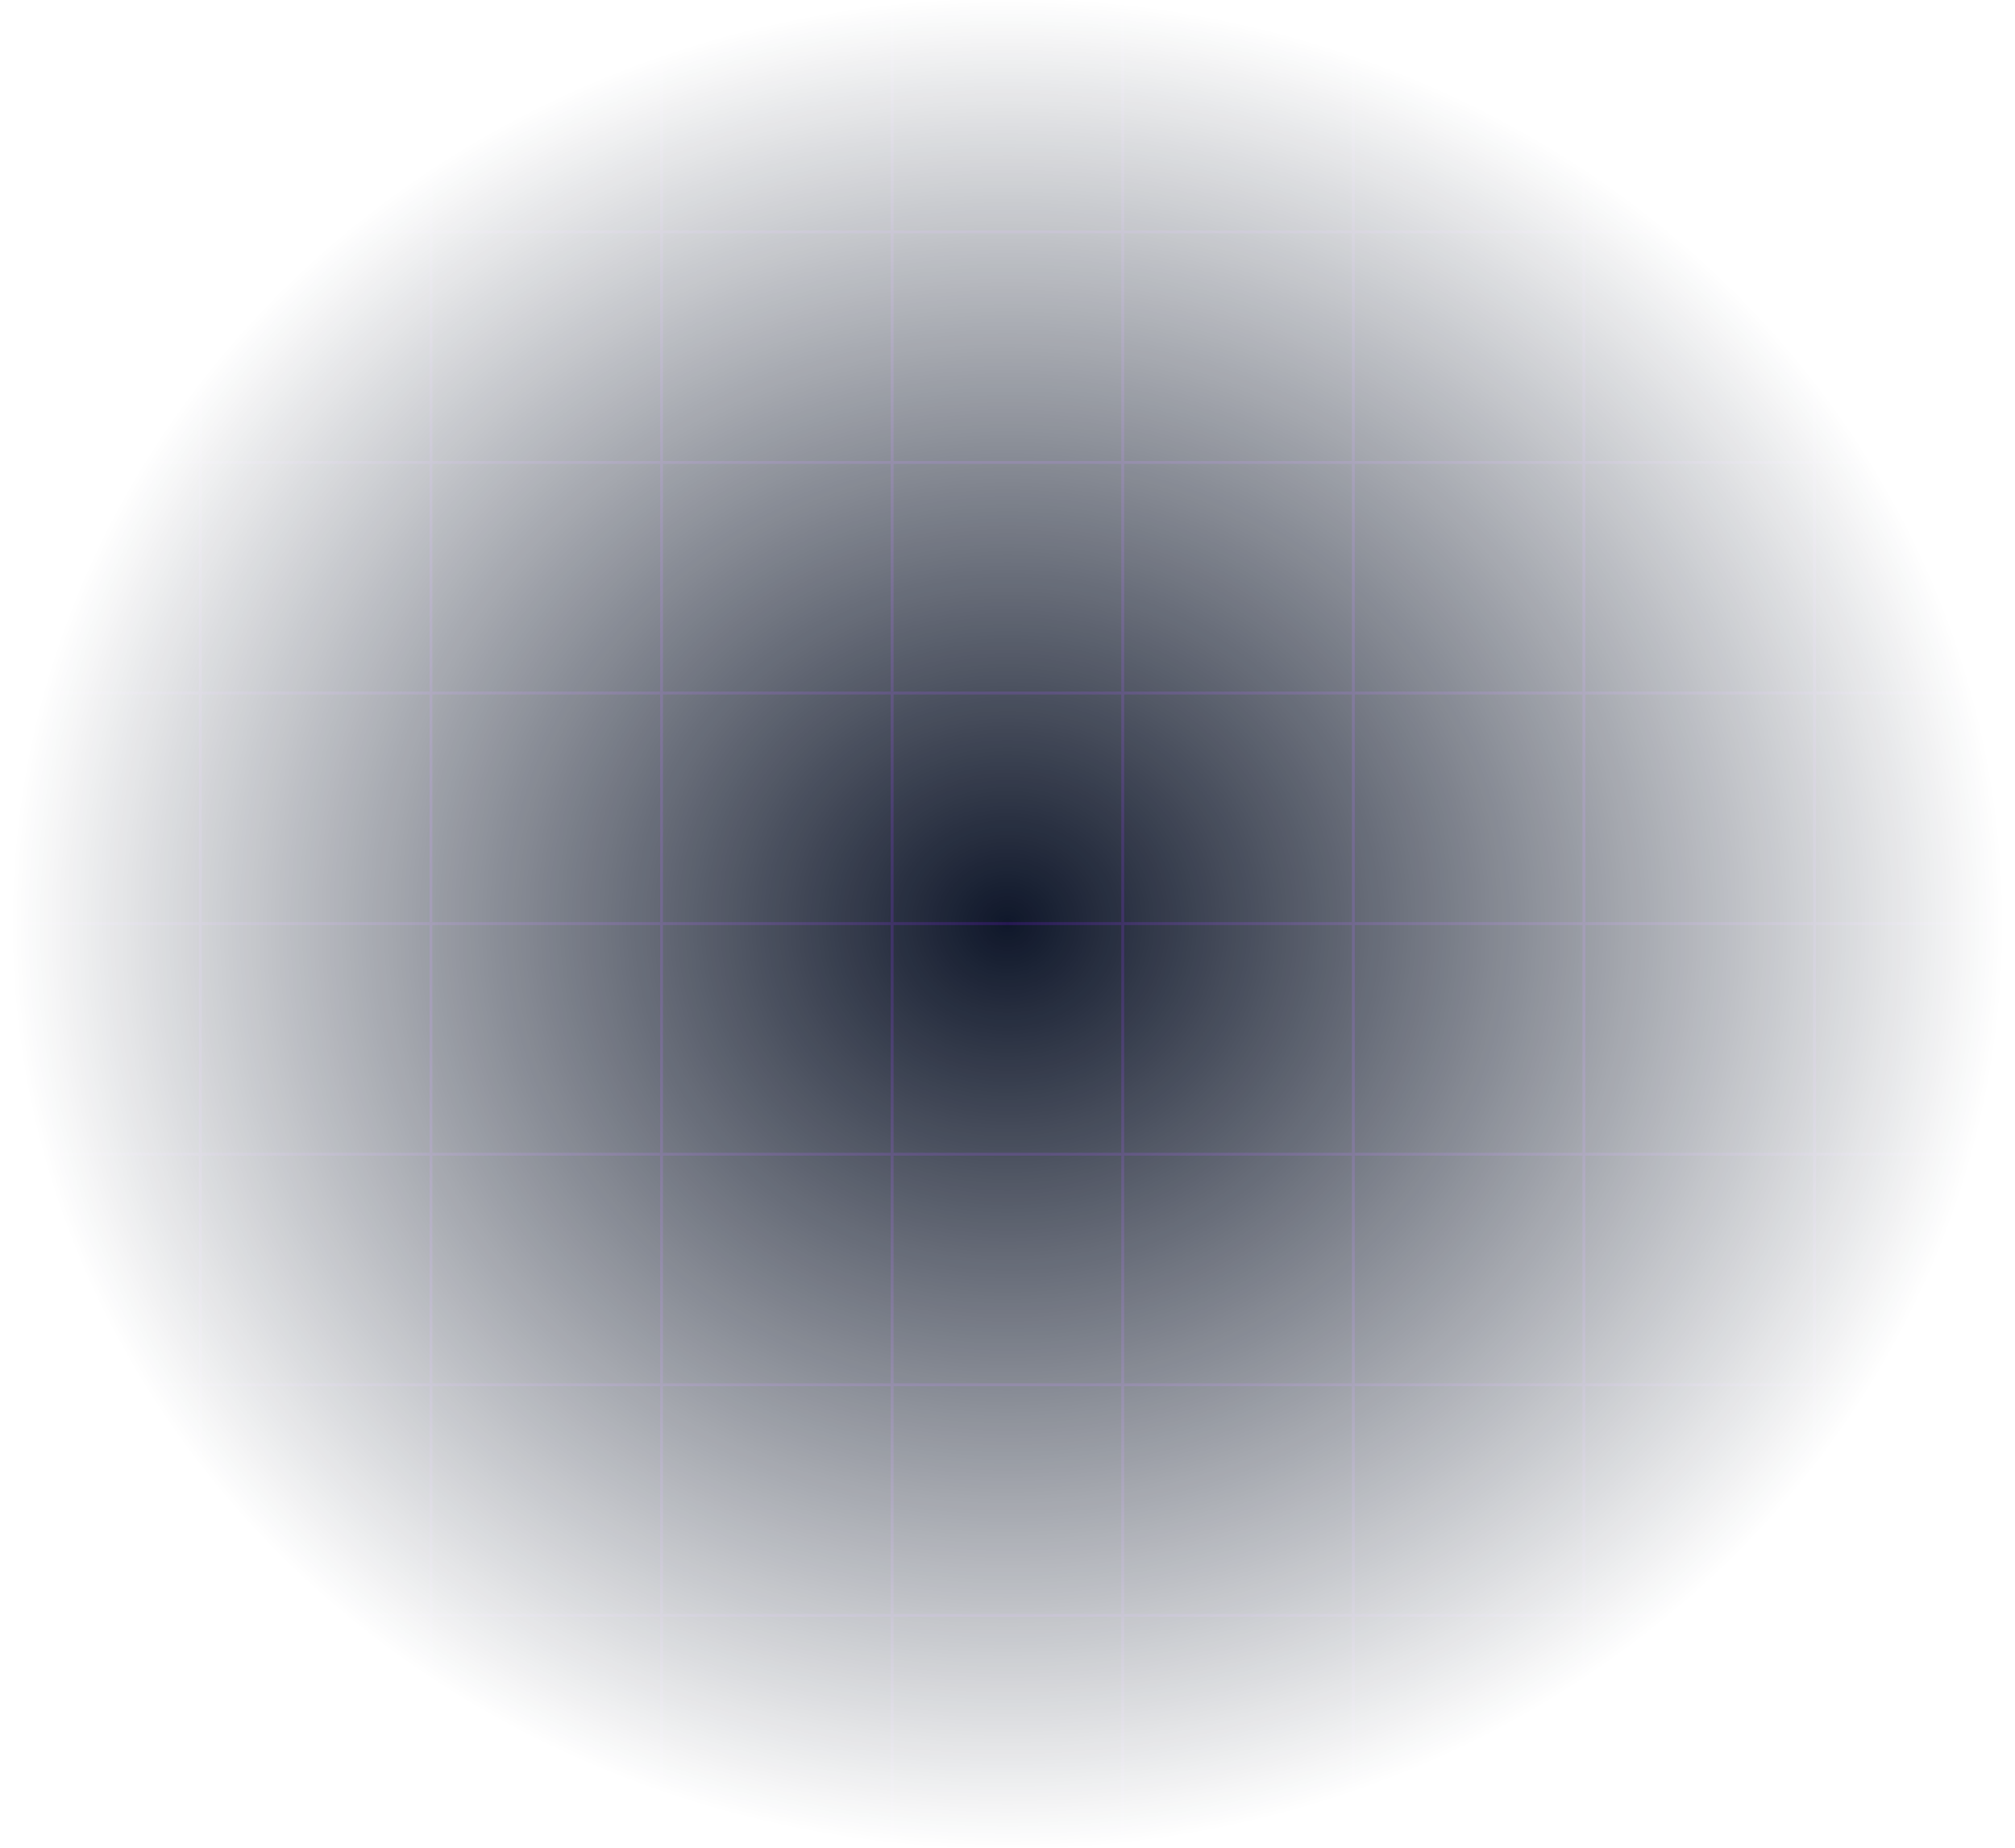
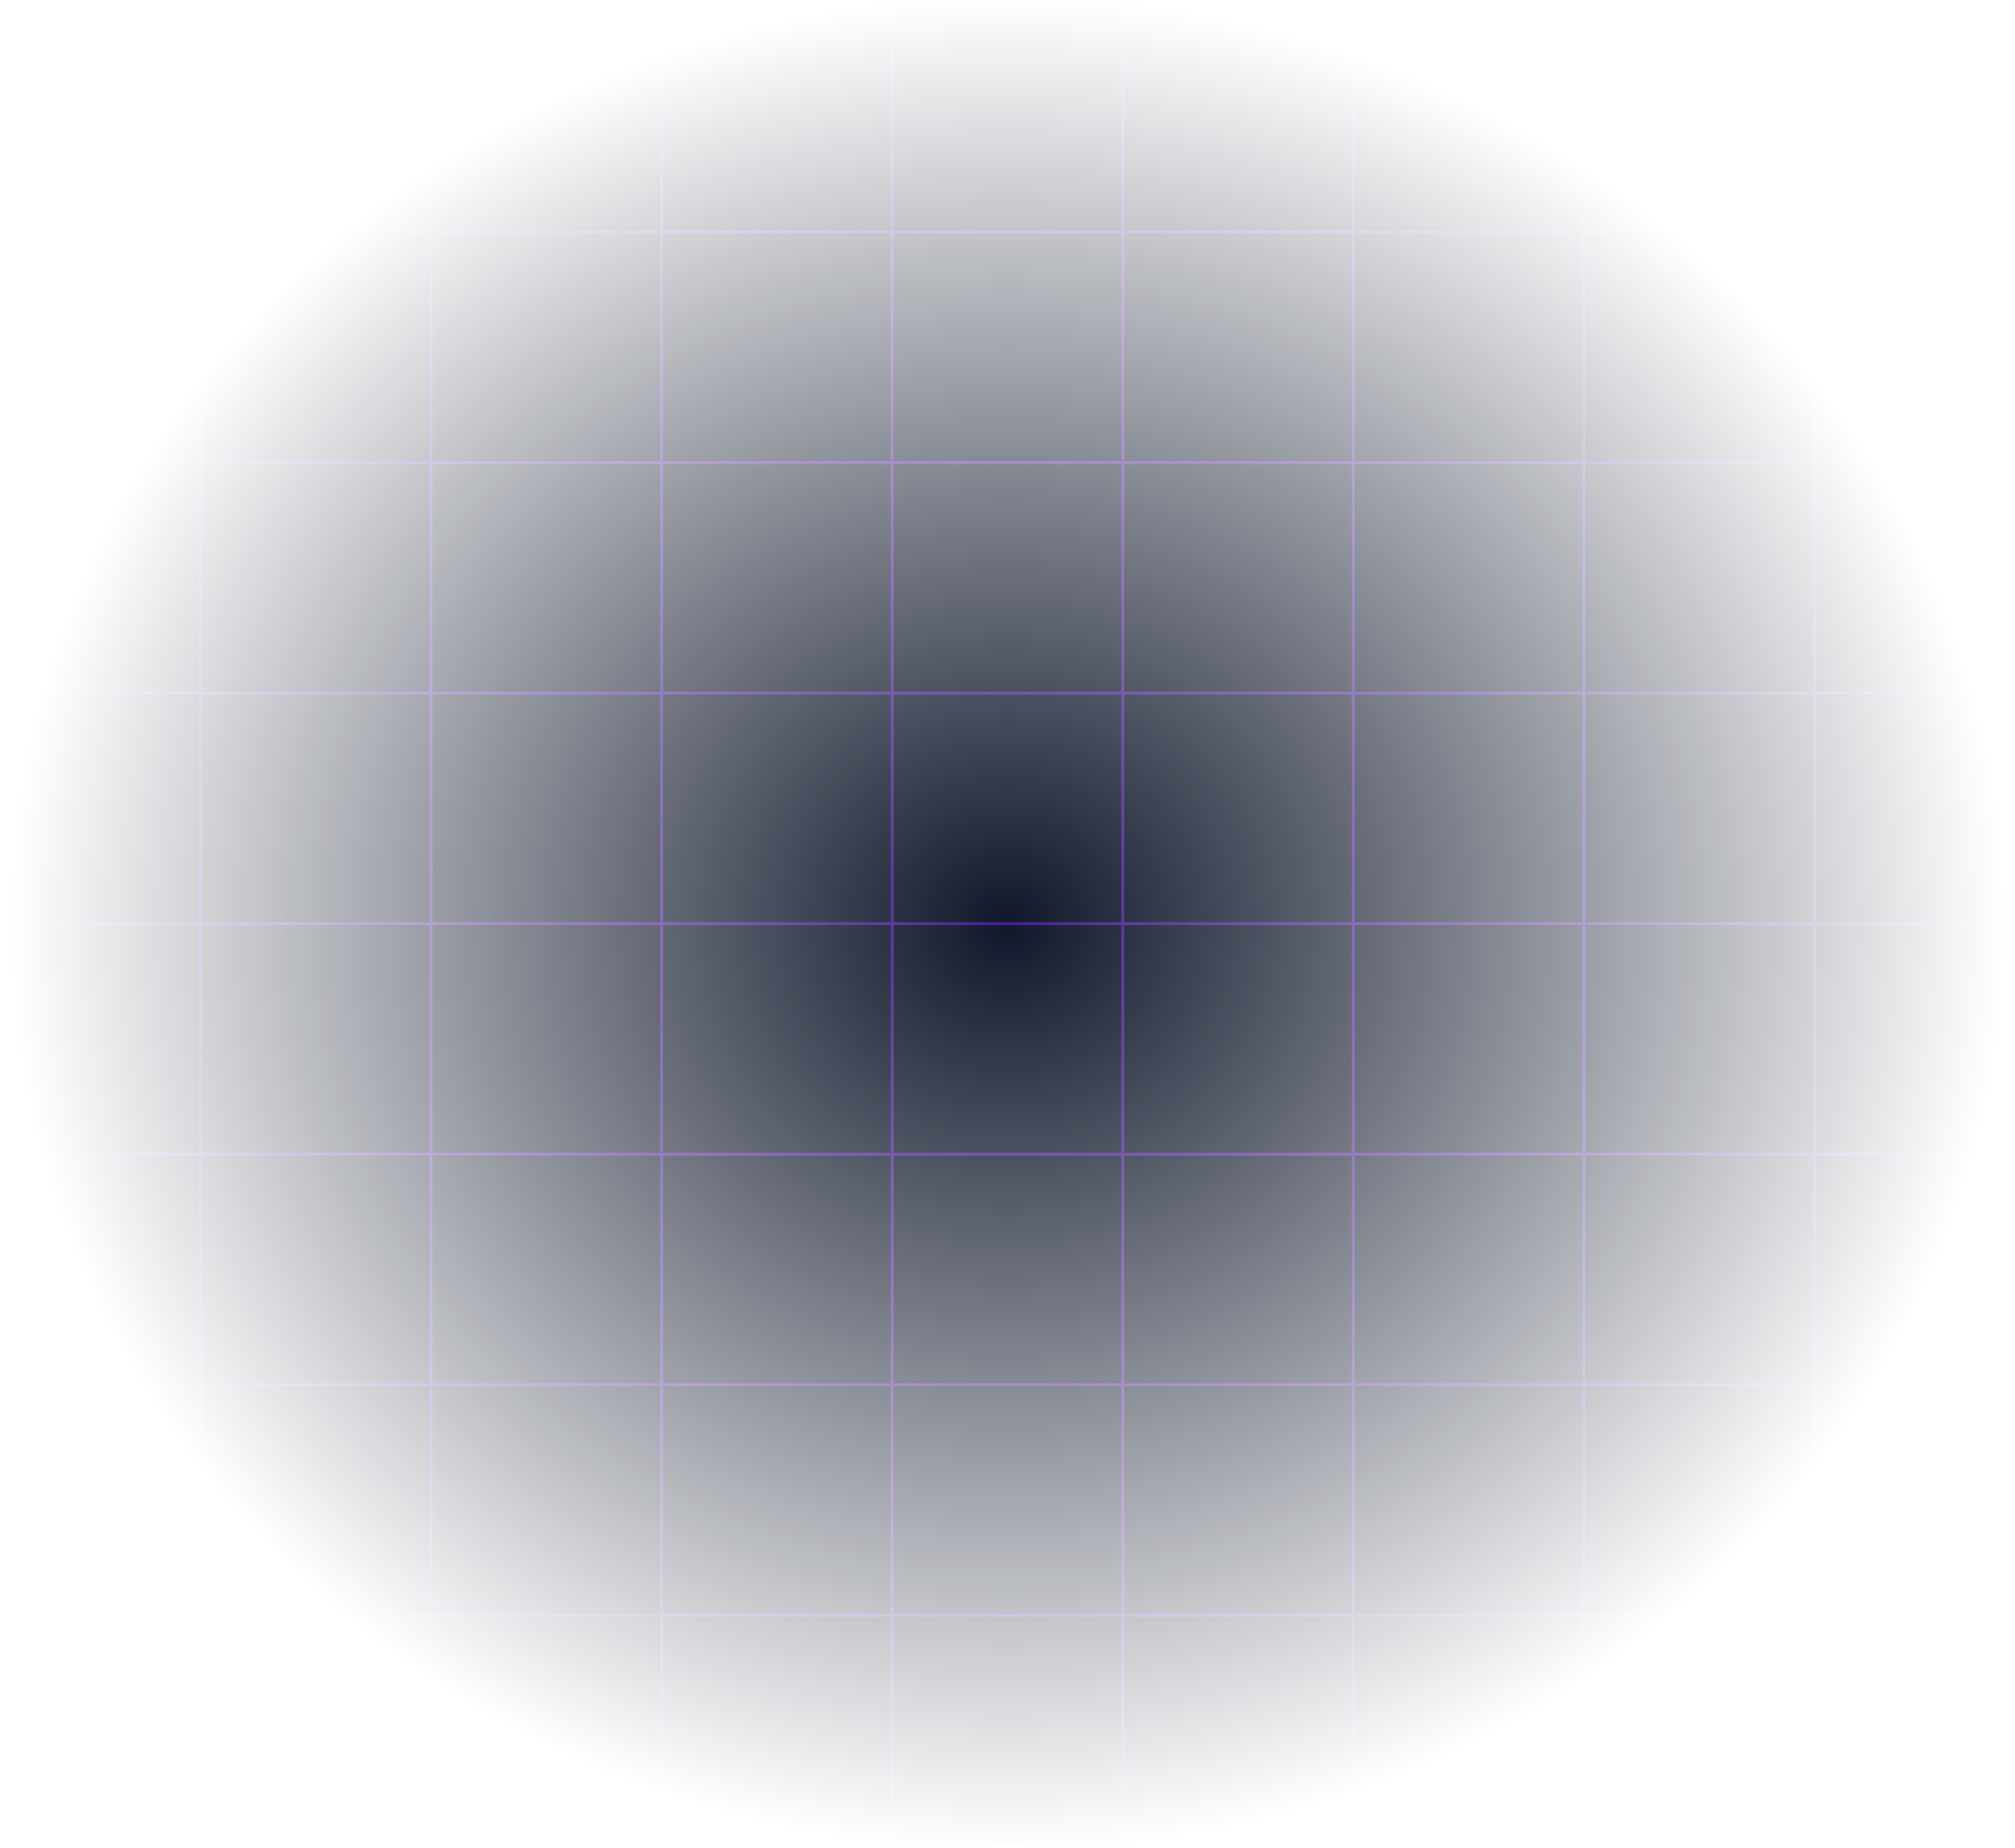
<svg xmlns="http://www.w3.org/2000/svg" width="734" height="673" viewBox="0 0 734 673" fill="none">
  <mask id="mask0_2204_455" style="mask-type:alpha" maskUnits="userSpaceOnUse" x="0" y="0" width="734" height="673">
    <rect x="0.5" width="733" height="673" fill="url(#paint0_radial_2204_455)" />
  </mask>
  <g mask="url(#mask0_2204_455)">
    <rect x="-11.5" width="85" height="85" fill="#0F172A" />
-     <rect x="-11" y="0.5" width="84" height="84" stroke="#4C1D95" stroke-opacity="0.4" />
+     <rect x="-11" y="0.5" width="84" height="84" stroke="#4C1D95" strokeOpacity="0.4" />
    <rect x="72.5" width="85" height="85" fill="#0F172A" />
-     <rect x="73" y="0.5" width="84" height="84" stroke="#4C1D95" stroke-opacity="0.4" />
+     <rect x="73" y="0.5" width="84" height="84" stroke="#4C1D95" strokeOpacity="0.4" />
    <rect x="156.5" width="85" height="85" fill="#0F172A" />
-     <rect x="157" y="0.5" width="84" height="84" stroke="#4C1D95" stroke-opacity="0.4" />
+     <rect x="157" y="0.5" width="84" height="84" stroke="#4C1D95" strokeOpacity="0.4" />
    <rect x="240.5" width="85" height="85" fill="#0F172A" />
-     <rect x="241" y="0.5" width="84" height="84" stroke="#4C1D95" stroke-opacity="0.4" />
+     <rect x="241" y="0.5" width="84" height="84" stroke="#4C1D95" strokeOpacity="0.4" />
    <rect x="324.5" width="85" height="85" fill="#0F172A" />
-     <rect x="325" y="0.5" width="84" height="84" stroke="#4C1D95" stroke-opacity="0.4" />
+     <rect x="325" y="0.5" width="84" height="84" stroke="#4C1D95" strokeOpacity="0.4" />
    <rect x="408.5" width="85" height="85" fill="#0F172A" />
-     <rect x="409" y="0.5" width="84" height="84" stroke="#4C1D95" stroke-opacity="0.4" />
+     <rect x="409" y="0.5" width="84" height="84" stroke="#4C1D95" strokeOpacity="0.4" />
    <rect x="492.5" width="85" height="85" fill="#0F172A" />
-     <rect x="493" y="0.5" width="84" height="84" stroke="#4C1D95" stroke-opacity="0.4" />
+     <rect x="493" y="0.5" width="84" height="84" stroke="#4C1D95" strokeOpacity="0.4" />
    <rect x="576.5" width="85" height="85" fill="#0F172A" />
-     <rect x="577" y="0.5" width="84" height="84" stroke="#4C1D95" stroke-opacity="0.4" />
+     <rect x="577" y="0.5" width="84" height="84" stroke="#4C1D95" strokeOpacity="0.4" />
    <rect x="660.5" width="85" height="85" fill="#0F172A" />
-     <rect x="661" y="0.5" width="84" height="84" stroke="#4C1D95" stroke-opacity="0.4" />
+     <rect x="661" y="0.5" width="84" height="84" stroke="#4C1D95" strokeOpacity="0.4" />
    <rect x="-11.5" y="84" width="85" height="85" fill="#0F172A" />
-     <rect x="-11" y="84.5" width="84" height="84" stroke="#4C1D95" stroke-opacity="0.4" />
+     <rect x="-11" y="84.5" width="84" height="84" stroke="#4C1D95" strokeOpacity="0.4" />
    <rect x="72.5" y="84" width="85" height="85" fill="#0F172A" />
-     <rect x="73" y="84.5" width="84" height="84" stroke="#4C1D95" stroke-opacity="0.4" />
+     <rect x="73" y="84.5" width="84" height="84" stroke="#4C1D95" strokeOpacity="0.4" />
    <rect x="156.5" y="84" width="85" height="85" fill="#0F172A" />
-     <rect x="157" y="84.5" width="84" height="84" stroke="#4C1D95" stroke-opacity="0.4" />
+     <rect x="157" y="84.5" width="84" height="84" stroke="#4C1D95" strokeOpacity="0.4" />
    <rect x="240.5" y="84" width="85" height="85" fill="#0F172A" />
-     <rect x="241" y="84.5" width="84" height="84" stroke="#4C1D95" stroke-opacity="0.4" />
+     <rect x="241" y="84.5" width="84" height="84" stroke="#4C1D95" strokeOpacity="0.4" />
    <rect x="324.5" y="84" width="85" height="85" fill="#0F172A" />
-     <rect x="325" y="84.5" width="84" height="84" stroke="#4C1D95" stroke-opacity="0.4" />
+     <rect x="325" y="84.5" width="84" height="84" stroke="#4C1D95" strokeOpacity="0.4" />
    <rect x="408.5" y="84" width="85" height="85" fill="#0F172A" />
-     <rect x="409" y="84.5" width="84" height="84" stroke="#4C1D95" stroke-opacity="0.4" />
+     <rect x="409" y="84.5" width="84" height="84" stroke="#4C1D95" strokeOpacity="0.4" />
    <rect x="492.5" y="84" width="85" height="85" fill="#0F172A" />
-     <rect x="493" y="84.5" width="84" height="84" stroke="#4C1D95" stroke-opacity="0.4" />
+     <rect x="493" y="84.5" width="84" height="84" stroke="#4C1D95" strokeOpacity="0.4" />
    <rect x="576.5" y="84" width="85" height="85" fill="#0F172A" />
-     <rect x="577" y="84.5" width="84" height="84" stroke="#4C1D95" stroke-opacity="0.4" />
+     <rect x="577" y="84.5" width="84" height="84" stroke="#4C1D95" strokeOpacity="0.4" />
    <rect x="660.5" y="84" width="85" height="85" fill="#0F172A" />
-     <rect x="661" y="84.5" width="84" height="84" stroke="#4C1D95" stroke-opacity="0.4" />
+     <rect x="661" y="84.5" width="84" height="84" stroke="#4C1D95" strokeOpacity="0.4" />
    <rect x="-11.5" y="168" width="85" height="85" fill="#0F172A" />
-     <rect x="-11" y="168.5" width="84" height="84" stroke="#4C1D95" stroke-opacity="0.4" />
+     <rect x="-11" y="168.5" width="84" height="84" stroke="#4C1D95" strokeOpacity="0.4" />
    <rect x="72.5" y="168" width="85" height="85" fill="#0F172A" />
-     <rect x="73" y="168.5" width="84" height="84" stroke="#4C1D95" stroke-opacity="0.4" />
+     <rect x="73" y="168.5" width="84" height="84" stroke="#4C1D95" strokeOpacity="0.4" />
    <rect x="156.5" y="168" width="85" height="85" fill="#0F172A" />
-     <rect x="157" y="168.5" width="84" height="84" stroke="#4C1D95" stroke-opacity="0.4" />
+     <rect x="157" y="168.5" width="84" height="84" stroke="#4C1D95" strokeOpacity="0.4" />
    <rect x="240.5" y="168" width="85" height="85" fill="#0F172A" />
-     <rect x="241" y="168.5" width="84" height="84" stroke="#4C1D95" stroke-opacity="0.4" />
+     <rect x="241" y="168.5" width="84" height="84" stroke="#4C1D95" strokeOpacity="0.4" />
    <rect x="324.5" y="168" width="85" height="85" fill="#0F172A" />
-     <rect x="325" y="168.5" width="84" height="84" stroke="#4C1D95" stroke-opacity="0.4" />
+     <rect x="325" y="168.5" width="84" height="84" stroke="#4C1D95" strokeOpacity="0.4" />
    <rect x="408.5" y="168" width="85" height="85" fill="#0F172A" />
-     <rect x="409" y="168.5" width="84" height="84" stroke="#4C1D95" stroke-opacity="0.4" />
+     <rect x="409" y="168.5" width="84" height="84" stroke="#4C1D95" strokeOpacity="0.4" />
    <rect x="492.5" y="168" width="85" height="85" fill="#0F172A" />
-     <rect x="493" y="168.5" width="84" height="84" stroke="#4C1D95" stroke-opacity="0.4" />
+     <rect x="493" y="168.5" width="84" height="84" stroke="#4C1D95" strokeOpacity="0.4" />
    <rect x="576.5" y="168" width="85" height="85" fill="#0F172A" />
-     <rect x="577" y="168.5" width="84" height="84" stroke="#4C1D95" stroke-opacity="0.4" />
+     <rect x="577" y="168.5" width="84" height="84" stroke="#4C1D95" strokeOpacity="0.4" />
    <rect x="660.5" y="168" width="85" height="85" fill="#0F172A" />
-     <rect x="661" y="168.5" width="84" height="84" stroke="#4C1D95" stroke-opacity="0.4" />
+     <rect x="661" y="168.5" width="84" height="84" stroke="#4C1D95" strokeOpacity="0.4" />
    <rect x="-11.5" y="252" width="85" height="85" fill="#0F172A" />
-     <rect x="-11" y="252.5" width="84" height="84" stroke="#4C1D95" stroke-opacity="0.4" />
+     <rect x="-11" y="252.5" width="84" height="84" stroke="#4C1D95" strokeOpacity="0.4" />
    <rect x="72.5" y="252" width="85" height="85" fill="#0F172A" />
-     <rect x="73" y="252.5" width="84" height="84" stroke="#4C1D95" stroke-opacity="0.4" />
+     <rect x="73" y="252.5" width="84" height="84" stroke="#4C1D95" strokeOpacity="0.4" />
    <rect x="156.5" y="252" width="85" height="85" fill="#0F172A" />
-     <rect x="157" y="252.5" width="84" height="84" stroke="#4C1D95" stroke-opacity="0.4" />
+     <rect x="157" y="252.5" width="84" height="84" stroke="#4C1D95" strokeOpacity="0.4" />
    <rect x="240.5" y="252" width="85" height="85" fill="#0F172A" />
-     <rect x="241" y="252.5" width="84" height="84" stroke="#4C1D95" stroke-opacity="0.4" />
+     <rect x="241" y="252.5" width="84" height="84" stroke="#4C1D95" strokeOpacity="0.4" />
    <rect x="324.5" y="252" width="85" height="85" fill="#0F172A" />
-     <rect x="325" y="252.5" width="84" height="84" stroke="#4C1D95" stroke-opacity="0.4" />
+     <rect x="325" y="252.5" width="84" height="84" stroke="#4C1D95" strokeOpacity="0.4" />
    <rect x="408.5" y="252" width="85" height="85" fill="#0F172A" />
-     <rect x="409" y="252.5" width="84" height="84" stroke="#4C1D95" stroke-opacity="0.4" />
+     <rect x="409" y="252.5" width="84" height="84" stroke="#4C1D95" strokeOpacity="0.4" />
    <rect x="492.5" y="252" width="85" height="85" fill="#0F172A" />
-     <rect x="493" y="252.5" width="84" height="84" stroke="#4C1D95" stroke-opacity="0.4" />
+     <rect x="493" y="252.5" width="84" height="84" stroke="#4C1D95" strokeOpacity="0.4" />
    <rect x="576.5" y="252" width="85" height="85" fill="#0F172A" />
-     <rect x="577" y="252.5" width="84" height="84" stroke="#4C1D95" stroke-opacity="0.4" />
+     <rect x="577" y="252.5" width="84" height="84" stroke="#4C1D95" strokeOpacity="0.4" />
    <rect x="660.5" y="252" width="85" height="85" fill="#0F172A" />
-     <rect x="661" y="252.5" width="84" height="84" stroke="#4C1D95" stroke-opacity="0.4" />
+     <rect x="661" y="252.5" width="84" height="84" stroke="#4C1D95" strokeOpacity="0.4" />
    <rect x="-11.5" y="336" width="85" height="85" fill="#0F172A" />
-     <rect x="-11" y="336.5" width="84" height="84" stroke="#4C1D95" stroke-opacity="0.4" />
+     <rect x="-11" y="336.5" width="84" height="84" stroke="#4C1D95" strokeOpacity="0.4" />
    <rect x="72.5" y="336" width="85" height="85" fill="#0F172A" />
-     <rect x="73" y="336.5" width="84" height="84" stroke="#4C1D95" stroke-opacity="0.4" />
+     <rect x="73" y="336.5" width="84" height="84" stroke="#4C1D95" strokeOpacity="0.4" />
    <rect x="156.5" y="336" width="85" height="85" fill="#0F172A" />
-     <rect x="157" y="336.5" width="84" height="84" stroke="#4C1D95" stroke-opacity="0.4" />
+     <rect x="157" y="336.5" width="84" height="84" stroke="#4C1D95" strokeOpacity="0.4" />
    <rect x="240.5" y="336" width="85" height="85" fill="#0F172A" />
-     <rect x="241" y="336.5" width="84" height="84" stroke="#4C1D95" stroke-opacity="0.4" />
+     <rect x="241" y="336.5" width="84" height="84" stroke="#4C1D95" strokeOpacity="0.4" />
    <rect x="324.5" y="336" width="85" height="85" fill="#0F172A" />
-     <rect x="325" y="336.5" width="84" height="84" stroke="#4C1D95" stroke-opacity="0.4" />
+     <rect x="325" y="336.5" width="84" height="84" stroke="#4C1D95" strokeOpacity="0.4" />
    <rect x="408.5" y="336" width="85" height="85" fill="#0F172A" />
-     <rect x="409" y="336.5" width="84" height="84" stroke="#4C1D95" stroke-opacity="0.4" />
+     <rect x="409" y="336.5" width="84" height="84" stroke="#4C1D95" strokeOpacity="0.4" />
    <rect x="492.5" y="336" width="85" height="85" fill="#0F172A" />
-     <rect x="493" y="336.5" width="84" height="84" stroke="#4C1D95" stroke-opacity="0.4" />
+     <rect x="493" y="336.5" width="84" height="84" stroke="#4C1D95" strokeOpacity="0.4" />
    <rect x="576.5" y="336" width="85" height="85" fill="#0F172A" />
-     <rect x="577" y="336.5" width="84" height="84" stroke="#4C1D95" stroke-opacity="0.4" />
+     <rect x="577" y="336.5" width="84" height="84" stroke="#4C1D95" strokeOpacity="0.4" />
    <rect x="660.5" y="336" width="85" height="85" fill="#0F172A" />
-     <rect x="661" y="336.5" width="84" height="84" stroke="#4C1D95" stroke-opacity="0.4" />
+     <rect x="661" y="336.5" width="84" height="84" stroke="#4C1D95" strokeOpacity="0.4" />
    <rect x="-11.5" y="420" width="85" height="85" fill="#0F172A" />
-     <rect x="-11" y="420.5" width="84" height="84" stroke="#4C1D95" stroke-opacity="0.4" />
+     <rect x="-11" y="420.5" width="84" height="84" stroke="#4C1D95" strokeOpacity="0.4" />
    <rect x="72.5" y="420" width="85" height="85" fill="#0F172A" />
-     <rect x="73" y="420.5" width="84" height="84" stroke="#4C1D95" stroke-opacity="0.4" />
+     <rect x="73" y="420.5" width="84" height="84" stroke="#4C1D95" strokeOpacity="0.4" />
    <rect x="156.5" y="420" width="85" height="85" fill="#0F172A" />
-     <rect x="157" y="420.5" width="84" height="84" stroke="#4C1D95" stroke-opacity="0.4" />
+     <rect x="157" y="420.5" width="84" height="84" stroke="#4C1D95" strokeOpacity="0.4" />
    <rect x="240.5" y="420" width="85" height="85" fill="#0F172A" />
-     <rect x="241" y="420.5" width="84" height="84" stroke="#4C1D95" stroke-opacity="0.4" />
+     <rect x="241" y="420.5" width="84" height="84" stroke="#4C1D95" strokeOpacity="0.4" />
    <rect x="324.5" y="420" width="85" height="85" fill="#0F172A" />
-     <rect x="325" y="420.5" width="84" height="84" stroke="#4C1D95" stroke-opacity="0.4" />
+     <rect x="325" y="420.5" width="84" height="84" stroke="#4C1D95" strokeOpacity="0.4" />
    <rect x="408.5" y="420" width="85" height="85" fill="#0F172A" />
-     <rect x="409" y="420.5" width="84" height="84" stroke="#4C1D95" stroke-opacity="0.4" />
+     <rect x="409" y="420.5" width="84" height="84" stroke="#4C1D95" strokeOpacity="0.4" />
    <rect x="492.5" y="420" width="85" height="85" fill="#0F172A" />
-     <rect x="493" y="420.5" width="84" height="84" stroke="#4C1D95" stroke-opacity="0.4" />
+     <rect x="493" y="420.5" width="84" height="84" stroke="#4C1D95" strokeOpacity="0.4" />
    <rect x="576.5" y="420" width="85" height="85" fill="#0F172A" />
-     <rect x="577" y="420.5" width="84" height="84" stroke="#4C1D95" stroke-opacity="0.4" />
+     <rect x="577" y="420.5" width="84" height="84" stroke="#4C1D95" strokeOpacity="0.4" />
    <rect x="660.5" y="420" width="85" height="85" fill="#0F172A" />
-     <rect x="661" y="420.5" width="84" height="84" stroke="#4C1D95" stroke-opacity="0.4" />
+     <rect x="661" y="420.5" width="84" height="84" stroke="#4C1D95" strokeOpacity="0.4" />
    <rect x="-11.5" y="504" width="85" height="85" fill="#0F172A" />
-     <rect x="-11" y="504.5" width="84" height="84" stroke="#4C1D95" stroke-opacity="0.4" />
+     <rect x="-11" y="504.5" width="84" height="84" stroke="#4C1D95" strokeOpacity="0.4" />
    <rect x="72.5" y="504" width="85" height="85" fill="#0F172A" />
-     <rect x="73" y="504.5" width="84" height="84" stroke="#4C1D95" stroke-opacity="0.4" />
+     <rect x="73" y="504.5" width="84" height="84" stroke="#4C1D95" strokeOpacity="0.4" />
    <rect x="156.5" y="504" width="85" height="85" fill="#0F172A" />
-     <rect x="157" y="504.5" width="84" height="84" stroke="#4C1D95" stroke-opacity="0.4" />
+     <rect x="157" y="504.5" width="84" height="84" stroke="#4C1D95" strokeOpacity="0.4" />
    <rect x="240.5" y="504" width="85" height="85" fill="#0F172A" />
-     <rect x="241" y="504.5" width="84" height="84" stroke="#4C1D95" stroke-opacity="0.4" />
+     <rect x="241" y="504.5" width="84" height="84" stroke="#4C1D95" strokeOpacity="0.4" />
    <rect x="324.5" y="504" width="85" height="85" fill="#0F172A" />
-     <rect x="325" y="504.5" width="84" height="84" stroke="#4C1D95" stroke-opacity="0.4" />
+     <rect x="325" y="504.5" width="84" height="84" stroke="#4C1D95" strokeOpacity="0.4" />
    <rect x="408.5" y="504" width="85" height="85" fill="#0F172A" />
-     <rect x="409" y="504.5" width="84" height="84" stroke="#4C1D95" stroke-opacity="0.4" />
+     <rect x="409" y="504.5" width="84" height="84" stroke="#4C1D95" strokeOpacity="0.4" />
    <rect x="492.5" y="504" width="85" height="85" fill="#0F172A" />
-     <rect x="493" y="504.5" width="84" height="84" stroke="#4C1D95" stroke-opacity="0.4" />
+     <rect x="493" y="504.5" width="84" height="84" stroke="#4C1D95" strokeOpacity="0.4" />
    <rect x="576.5" y="504" width="85" height="85" fill="#0F172A" />
-     <rect x="577" y="504.5" width="84" height="84" stroke="#4C1D95" stroke-opacity="0.4" />
+     <rect x="577" y="504.5" width="84" height="84" stroke="#4C1D95" strokeOpacity="0.4" />
    <rect x="660.5" y="504" width="85" height="85" fill="#0F172A" />
-     <rect x="661" y="504.5" width="84" height="84" stroke="#4C1D95" stroke-opacity="0.4" />
+     <rect x="661" y="504.5" width="84" height="84" stroke="#4C1D95" strokeOpacity="0.4" />
    <rect x="-11.5" y="588" width="85" height="85" fill="#0F172A" />
-     <rect x="-11" y="588.5" width="84" height="84" stroke="#4C1D95" stroke-opacity="0.4" />
+     <rect x="-11" y="588.5" width="84" height="84" stroke="#4C1D95" strokeOpacity="0.4" />
    <rect x="72.5" y="588" width="85" height="85" fill="#0F172A" />
-     <rect x="73" y="588.5" width="84" height="84" stroke="#4C1D95" stroke-opacity="0.4" />
+     <rect x="73" y="588.5" width="84" height="84" stroke="#4C1D95" strokeOpacity="0.4" />
    <rect x="156.5" y="588" width="85" height="85" fill="#0F172A" />
-     <rect x="157" y="588.5" width="84" height="84" stroke="#4C1D95" stroke-opacity="0.4" />
+     <rect x="157" y="588.5" width="84" height="84" stroke="#4C1D95" strokeOpacity="0.4" />
    <rect x="240.5" y="588" width="85" height="85" fill="#0F172A" />
-     <rect x="241" y="588.5" width="84" height="84" stroke="#4C1D95" stroke-opacity="0.4" />
+     <rect x="241" y="588.5" width="84" height="84" stroke="#4C1D95" strokeOpacity="0.4" />
    <rect x="324.5" y="588" width="85" height="85" fill="#0F172A" />
-     <rect x="325" y="588.5" width="84" height="84" stroke="#4C1D95" stroke-opacity="0.4" />
+     <rect x="325" y="588.5" width="84" height="84" stroke="#4C1D95" strokeOpacity="0.4" />
    <rect x="408.5" y="588" width="85" height="85" fill="#0F172A" />
-     <rect x="409" y="588.5" width="84" height="84" stroke="#4C1D95" stroke-opacity="0.4" />
+     <rect x="409" y="588.5" width="84" height="84" stroke="#4C1D95" strokeOpacity="0.4" />
    <rect x="492.5" y="588" width="85" height="85" fill="#0F172A" />
-     <rect x="493" y="588.5" width="84" height="84" stroke="#4C1D95" stroke-opacity="0.4" />
+     <rect x="493" y="588.5" width="84" height="84" stroke="#4C1D95" strokeOpacity="0.4" />
    <rect x="576.5" y="588" width="85" height="85" fill="#0F172A" />
-     <rect x="577" y="588.5" width="84" height="84" stroke="#4C1D95" stroke-opacity="0.4" />
+     <rect x="577" y="588.5" width="84" height="84" stroke="#4C1D95" strokeOpacity="0.4" />
    <rect x="660.5" y="588" width="85" height="85" fill="#0F172A" />
-     <rect x="661" y="588.5" width="84" height="84" stroke="#4C1D95" stroke-opacity="0.4" />
+     <rect x="661" y="588.5" width="84" height="84" stroke="#4C1D95" strokeOpacity="0.4" />
  </g>
  <defs>
    <radialGradient id="paint0_radial_2204_455" cx="0" cy="0" r="1" gradientUnits="userSpaceOnUse" gradientTransform="translate(367 336.5) rotate(90) scale(336.5 366.5)">
      <stop stop-color="#2563EB" />
      <stop offset="1" stop-color="white" stop-opacity="0" />
    </radialGradient>
  </defs>
</svg>
